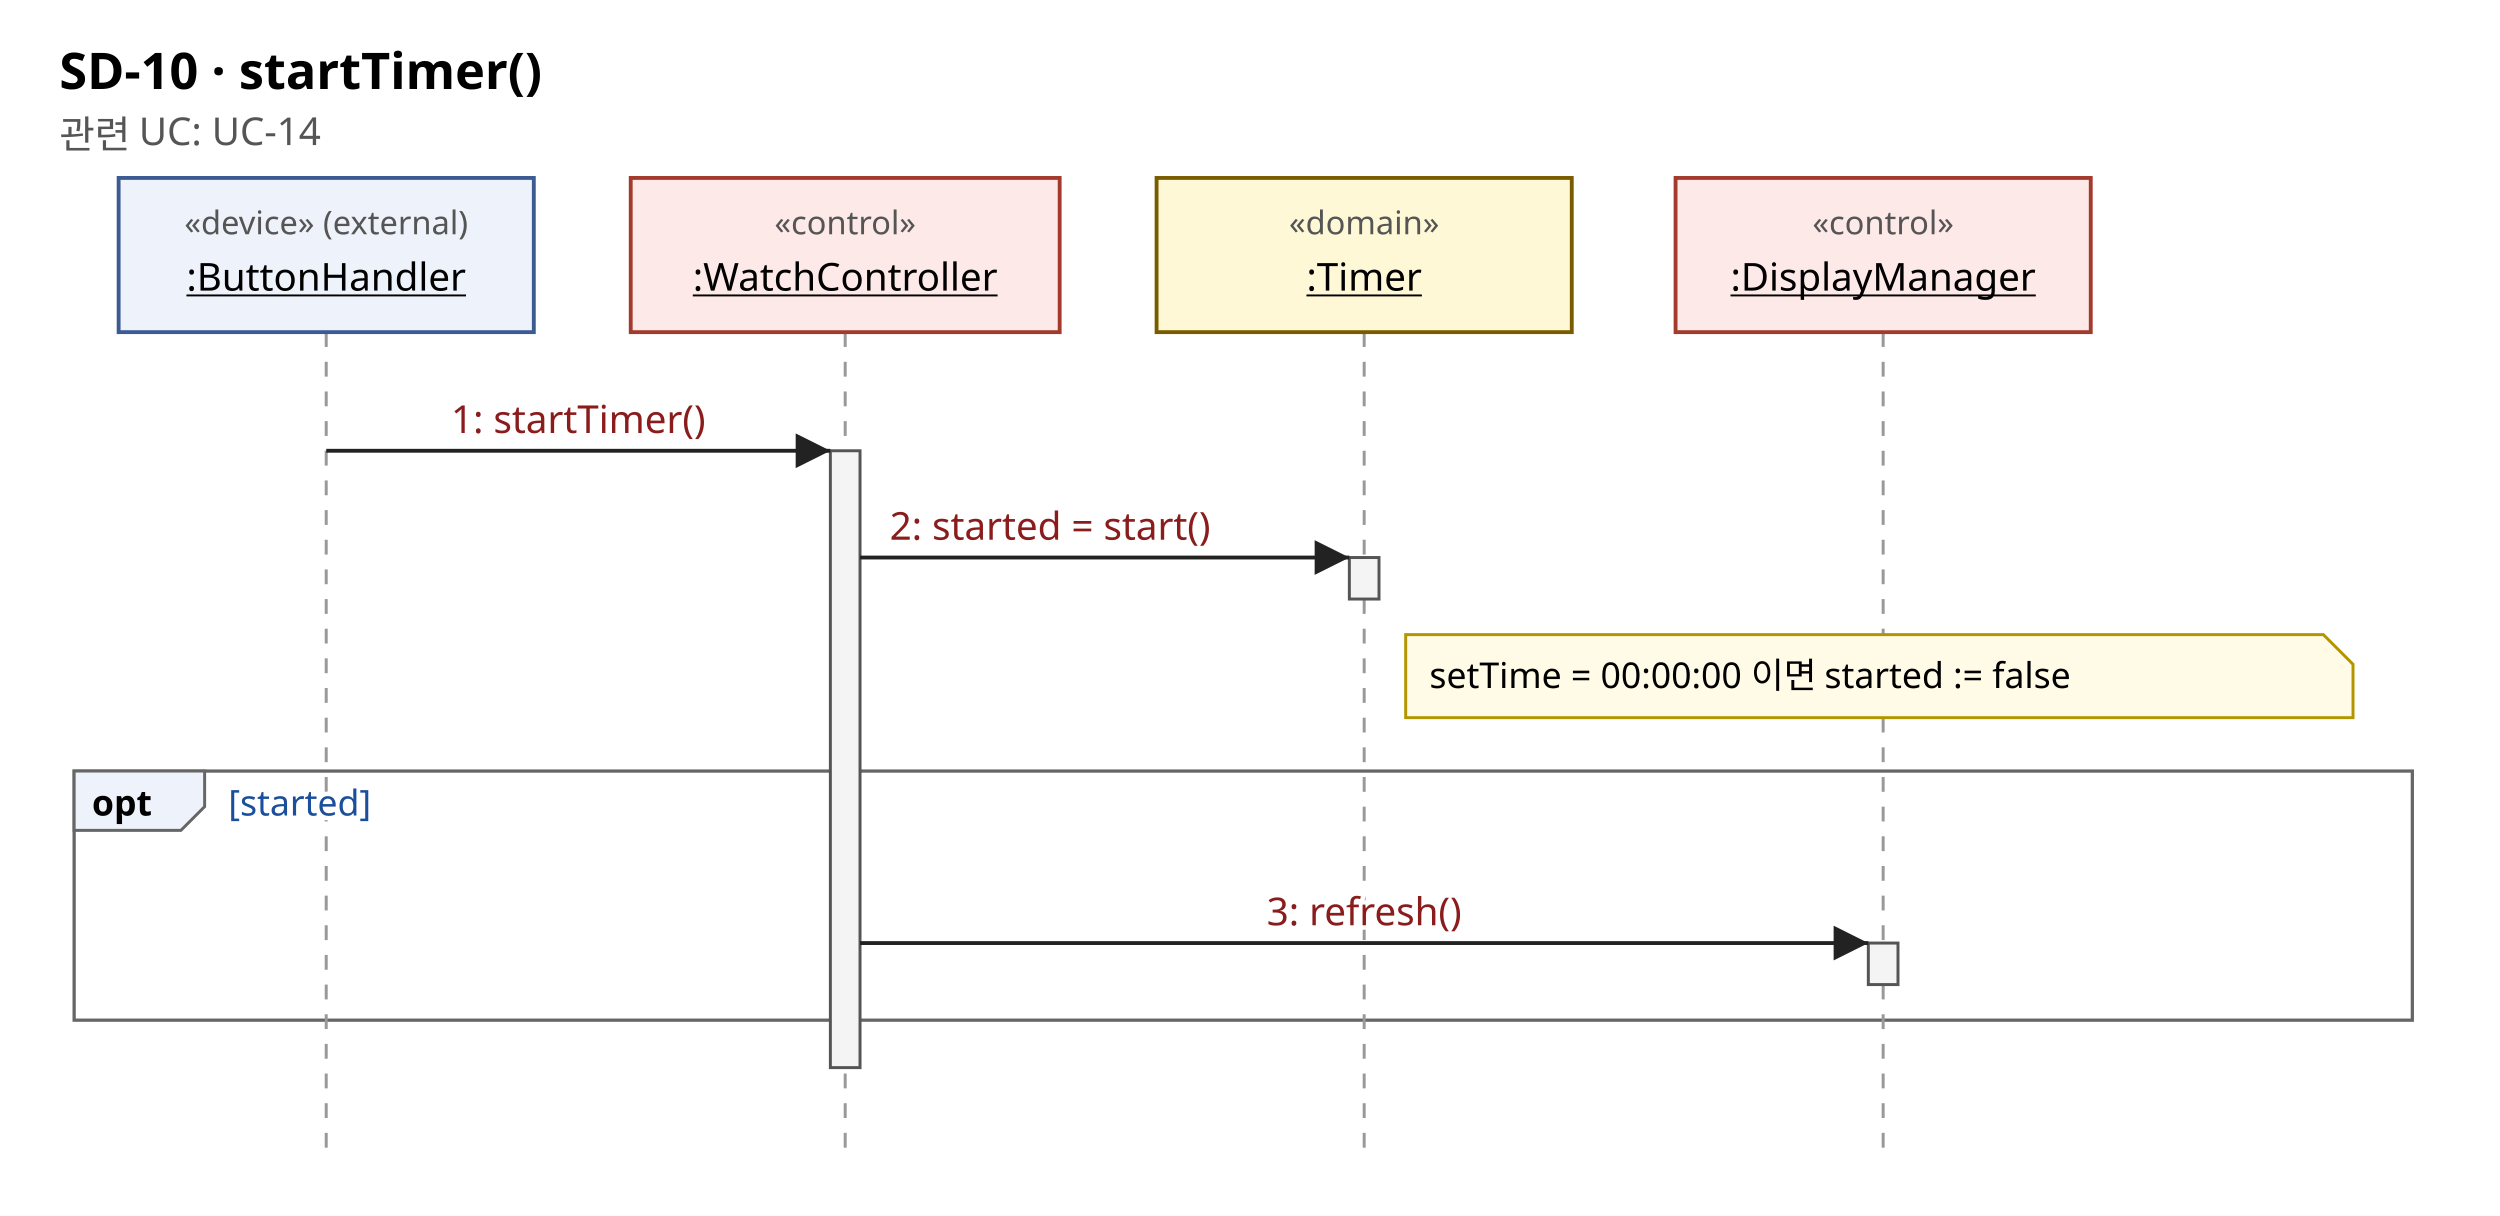
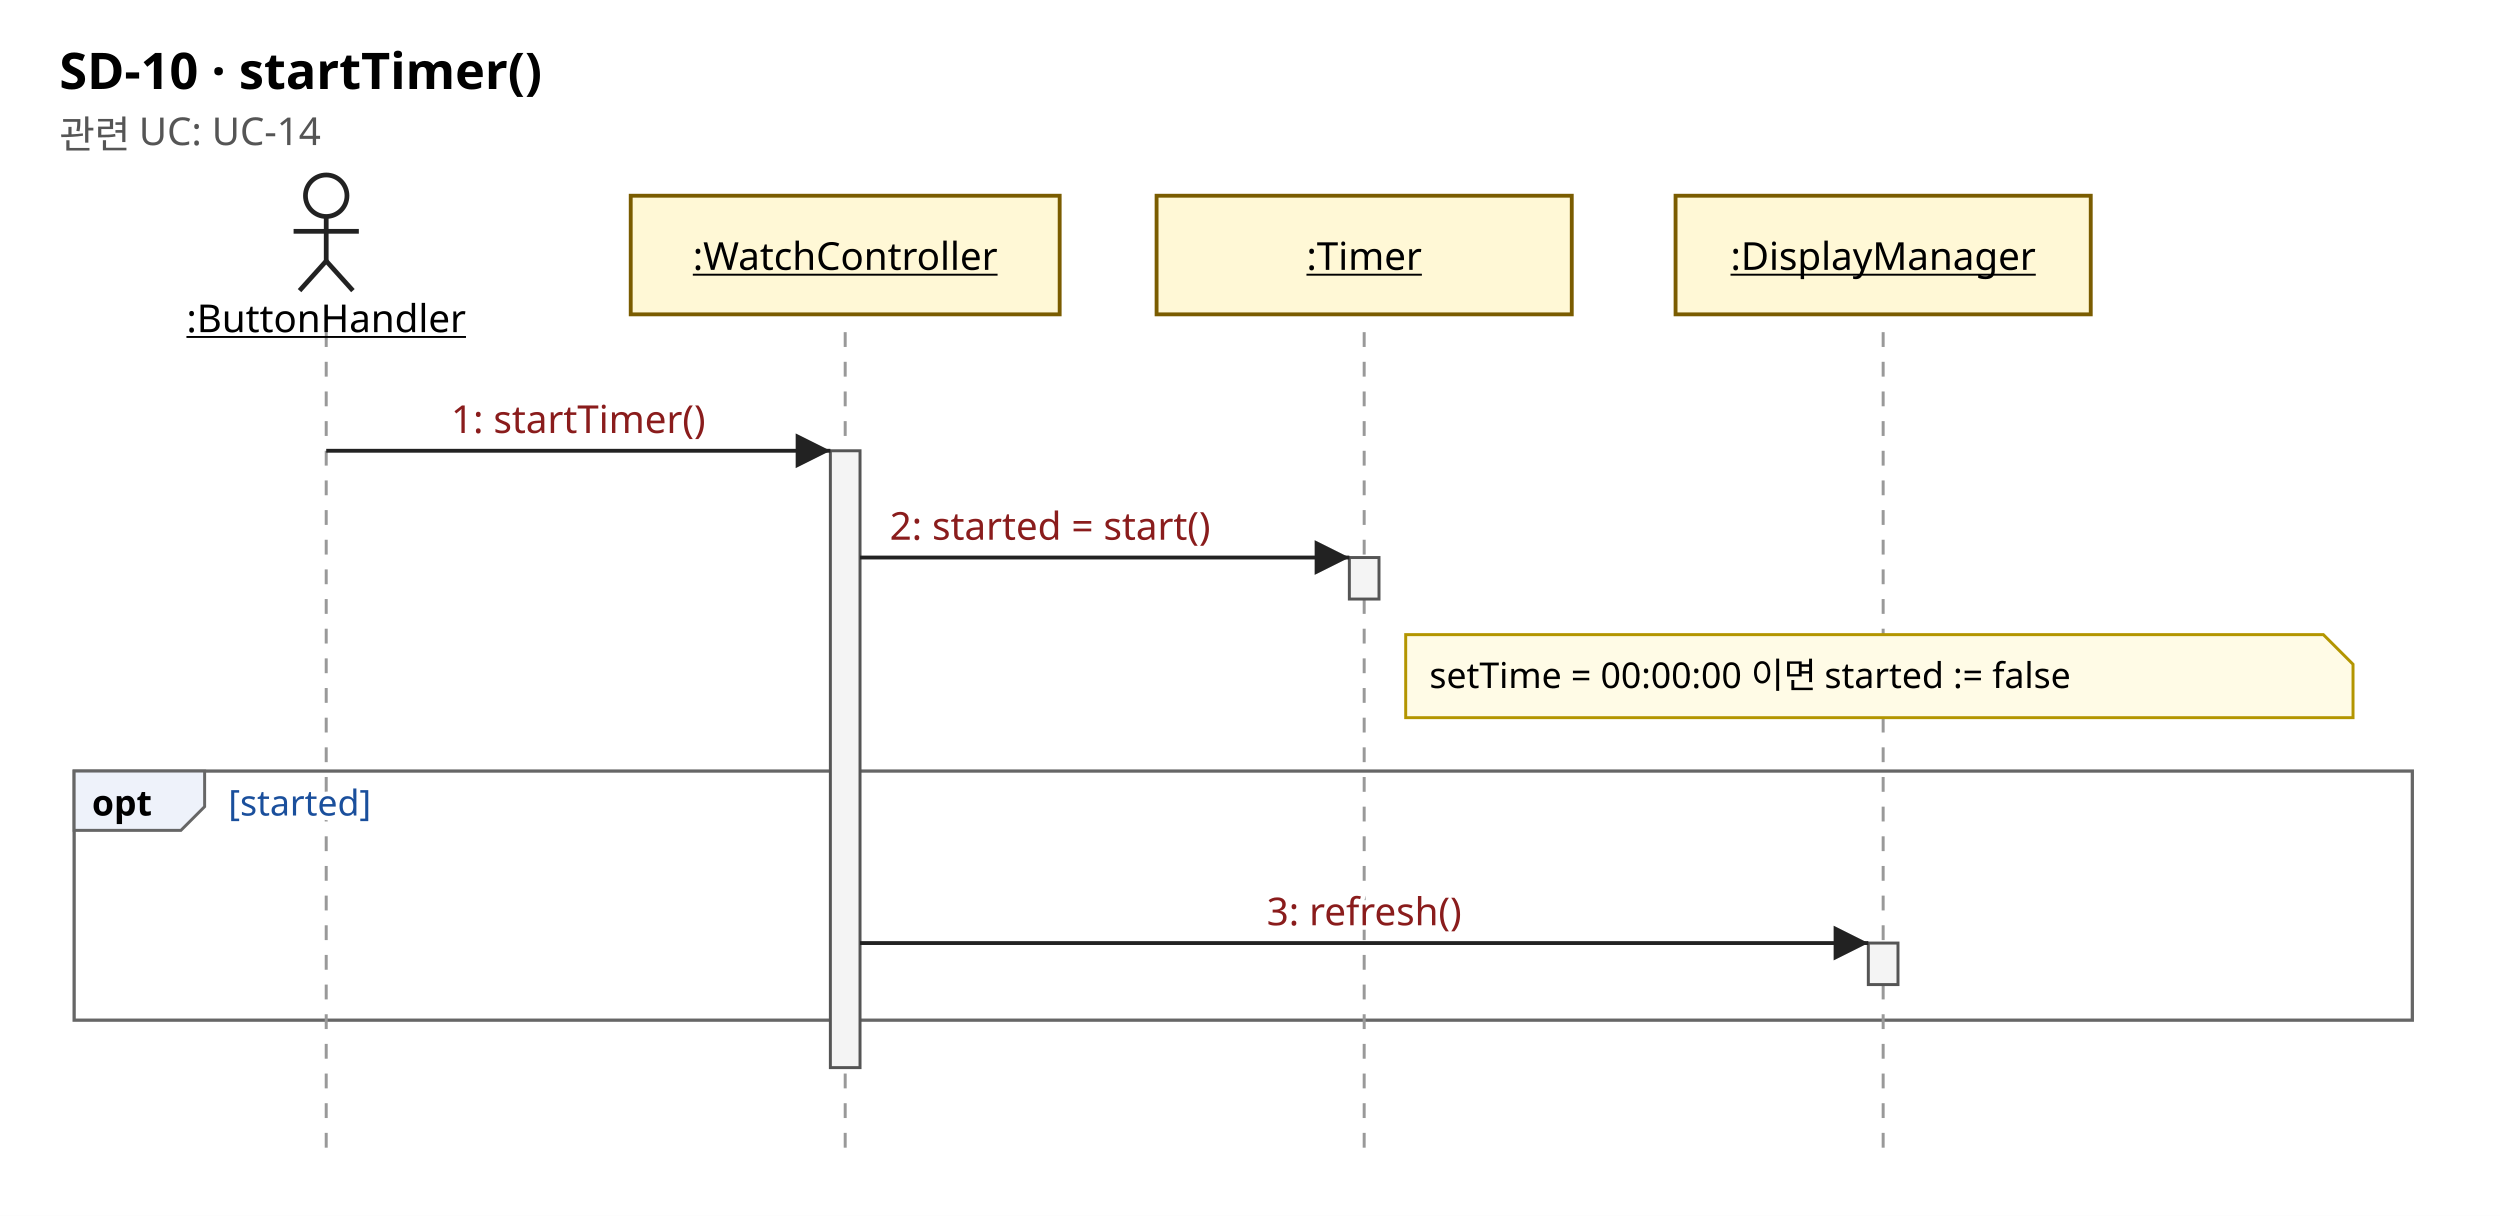
<svg xmlns="http://www.w3.org/2000/svg" width="843" height="410" viewBox="0 0 843 410" font-family="Malgun Gothic, Apple SD Gothic Neo, Noto Sans KR, WenQuanYi Zen Hei, sans-serif">
  <defs>
    <marker id="f" viewBox="0 0 10 10" refX="10" refY="5" markerWidth="9" markerHeight="9" orient="auto">
      <path d="M0,0 L10,5 L0,10 z" fill="#222" />
    </marker>
  </defs>
  <rect width="843" height="410" fill="#fff" />
  <text x="20" y="30" font-size="17" font-weight="bold">SD-10 · startTimer()</text>
  <text x="20" y="50" font-size="13" fill="#555">관련 UC: UC-14</text>
  <rect x="25" y="260" width="788.44" height="84" fill="none" stroke="#666" stroke-width="1.1" />
  <path d="M25,260 h44 v12 l-8,8 h-36 z" fill="#eef2fa" stroke="#666" />
  <text x="31" y="275" font-size="12" font-weight="bold">opt</text>
  <line x1="110" y1="112" x2="110" y2="390" stroke="#999" stroke-dasharray="5 5" />
-   <rect x="40.0" y="60" width="140" height="52" fill="#eef2fa" stroke="#3b5b92" stroke-width="1.3" />
-   <text x="110" y="79" text-anchor="middle" font-size="11" fill="#555">«device» (external)</text>
-   <text x="110" y="98" text-anchor="middle" font-size="13" text-decoration="underline">:ButtonHandler</text>
+   <g stroke="#222" stroke-width="1.6" fill="none">
+     <circle cx="110" cy="66" r="7" />
+     <line x1="110" y1="73" x2="110" y2="88" />
+     <line x1="99" y1="78" x2="121" y2="78" />
+     <line x1="110" y1="88" x2="101" y2="98" />
+     <line x1="110" y1="88" x2="119" y2="98" />
+   </g>
+   <text x="110" y="112" text-anchor="middle" font-size="13" text-decoration="underline">:ButtonHandler</text>
  <line x1="285" y1="112" x2="285" y2="390" stroke="#999" stroke-dasharray="5 5" />
-   <rect x="212.68" y="60" width="144.64" height="52" fill="#fde9e7" stroke="#a33a2c" stroke-width="1.3" />
-   <text x="285" y="79" text-anchor="middle" font-size="11" fill="#555">«control»</text>
-   <text x="285" y="98" text-anchor="middle" font-size="13" text-decoration="underline">:WatchController</text>
+   <rect x="212.68" y="66" width="144.64" height="40" fill="#fff8d6" stroke="#7a5c00" stroke-width="1.3" />
+   <text x="285" y="91" text-anchor="middle" font-size="13" text-decoration="underline">:WatchController</text>
  <line x1="460" y1="112" x2="460" y2="390" stroke="#999" stroke-dasharray="5 5" />
-   <rect x="390.0" y="60" width="140" height="52" fill="#fff8d6" stroke="#7a5c00" stroke-width="1.3" />
-   <text x="460" y="79" text-anchor="middle" font-size="11" fill="#555">«domain»</text>
-   <text x="460" y="98" text-anchor="middle" font-size="13" text-decoration="underline">:Timer</text>
+   <rect x="390.0" y="66" width="140" height="40" fill="#fff8d6" stroke="#7a5c00" stroke-width="1.3" />
+   <text x="460" y="91" text-anchor="middle" font-size="13" text-decoration="underline">:Timer</text>
  <line x1="635" y1="112" x2="635" y2="390" stroke="#999" stroke-dasharray="5 5" />
-   <rect x="565.0" y="60" width="140" height="52" fill="#fde9e7" stroke="#a33a2c" stroke-width="1.3" />
-   <text x="635" y="79" text-anchor="middle" font-size="11" fill="#555">«control»</text>
-   <text x="635" y="98" text-anchor="middle" font-size="13" text-decoration="underline">:DisplayManager</text>
+   <rect x="565.0" y="66" width="140" height="40" fill="#fff8d6" stroke="#7a5c00" stroke-width="1.3" />
+   <text x="635" y="91" text-anchor="middle" font-size="13" text-decoration="underline">:DisplayManager</text>
  <rect x="455" y="188" width="10" height="14" fill="#f4f4f4" stroke="#555" />
  <rect x="630" y="318" width="10" height="14" fill="#f4f4f4" stroke="#555" />
  <rect x="280" y="152" width="10" height="208" fill="#f4f4f4" stroke="#555" />
  <line x1="110" y1="152" x2="280" y2="152" stroke="#222" stroke-width="1.3" marker-end="url(#f)" />
  <text x="195.0" y="146" text-anchor="middle" font-size="13" fill="#8a1c1c" stroke="#fff" stroke-width="3" paint-order="stroke">1: startTimer()</text>
  <line x1="290" y1="188" x2="455" y2="188" stroke="#222" stroke-width="1.3" marker-end="url(#f)" />
  <text x="300" y="182" font-size="13" fill="#8a1c1c" stroke="#fff" stroke-width="3" paint-order="stroke">2: started = start()</text>
  <path d="M474,214 h309.44 l10,10 v18 h-319.44 z" fill="#fffbe6" stroke="#b39500" />
  <text x="482" y="232" font-size="12">setTime = 00:00:00 이면 started := false</text>
  <line x1="290" y1="318" x2="630" y2="318" stroke="#222" stroke-width="1.3" marker-end="url(#f)" />
  <text x="460.0" y="312" text-anchor="middle" font-size="13" fill="#8a1c1c" stroke="#fff" stroke-width="3" paint-order="stroke">3: refresh()</text>
  <text x="77" y="275" font-size="12" fill="#1a4f9c" stroke="#fff" stroke-width="3" paint-order="stroke">[started]</text>
</svg>
